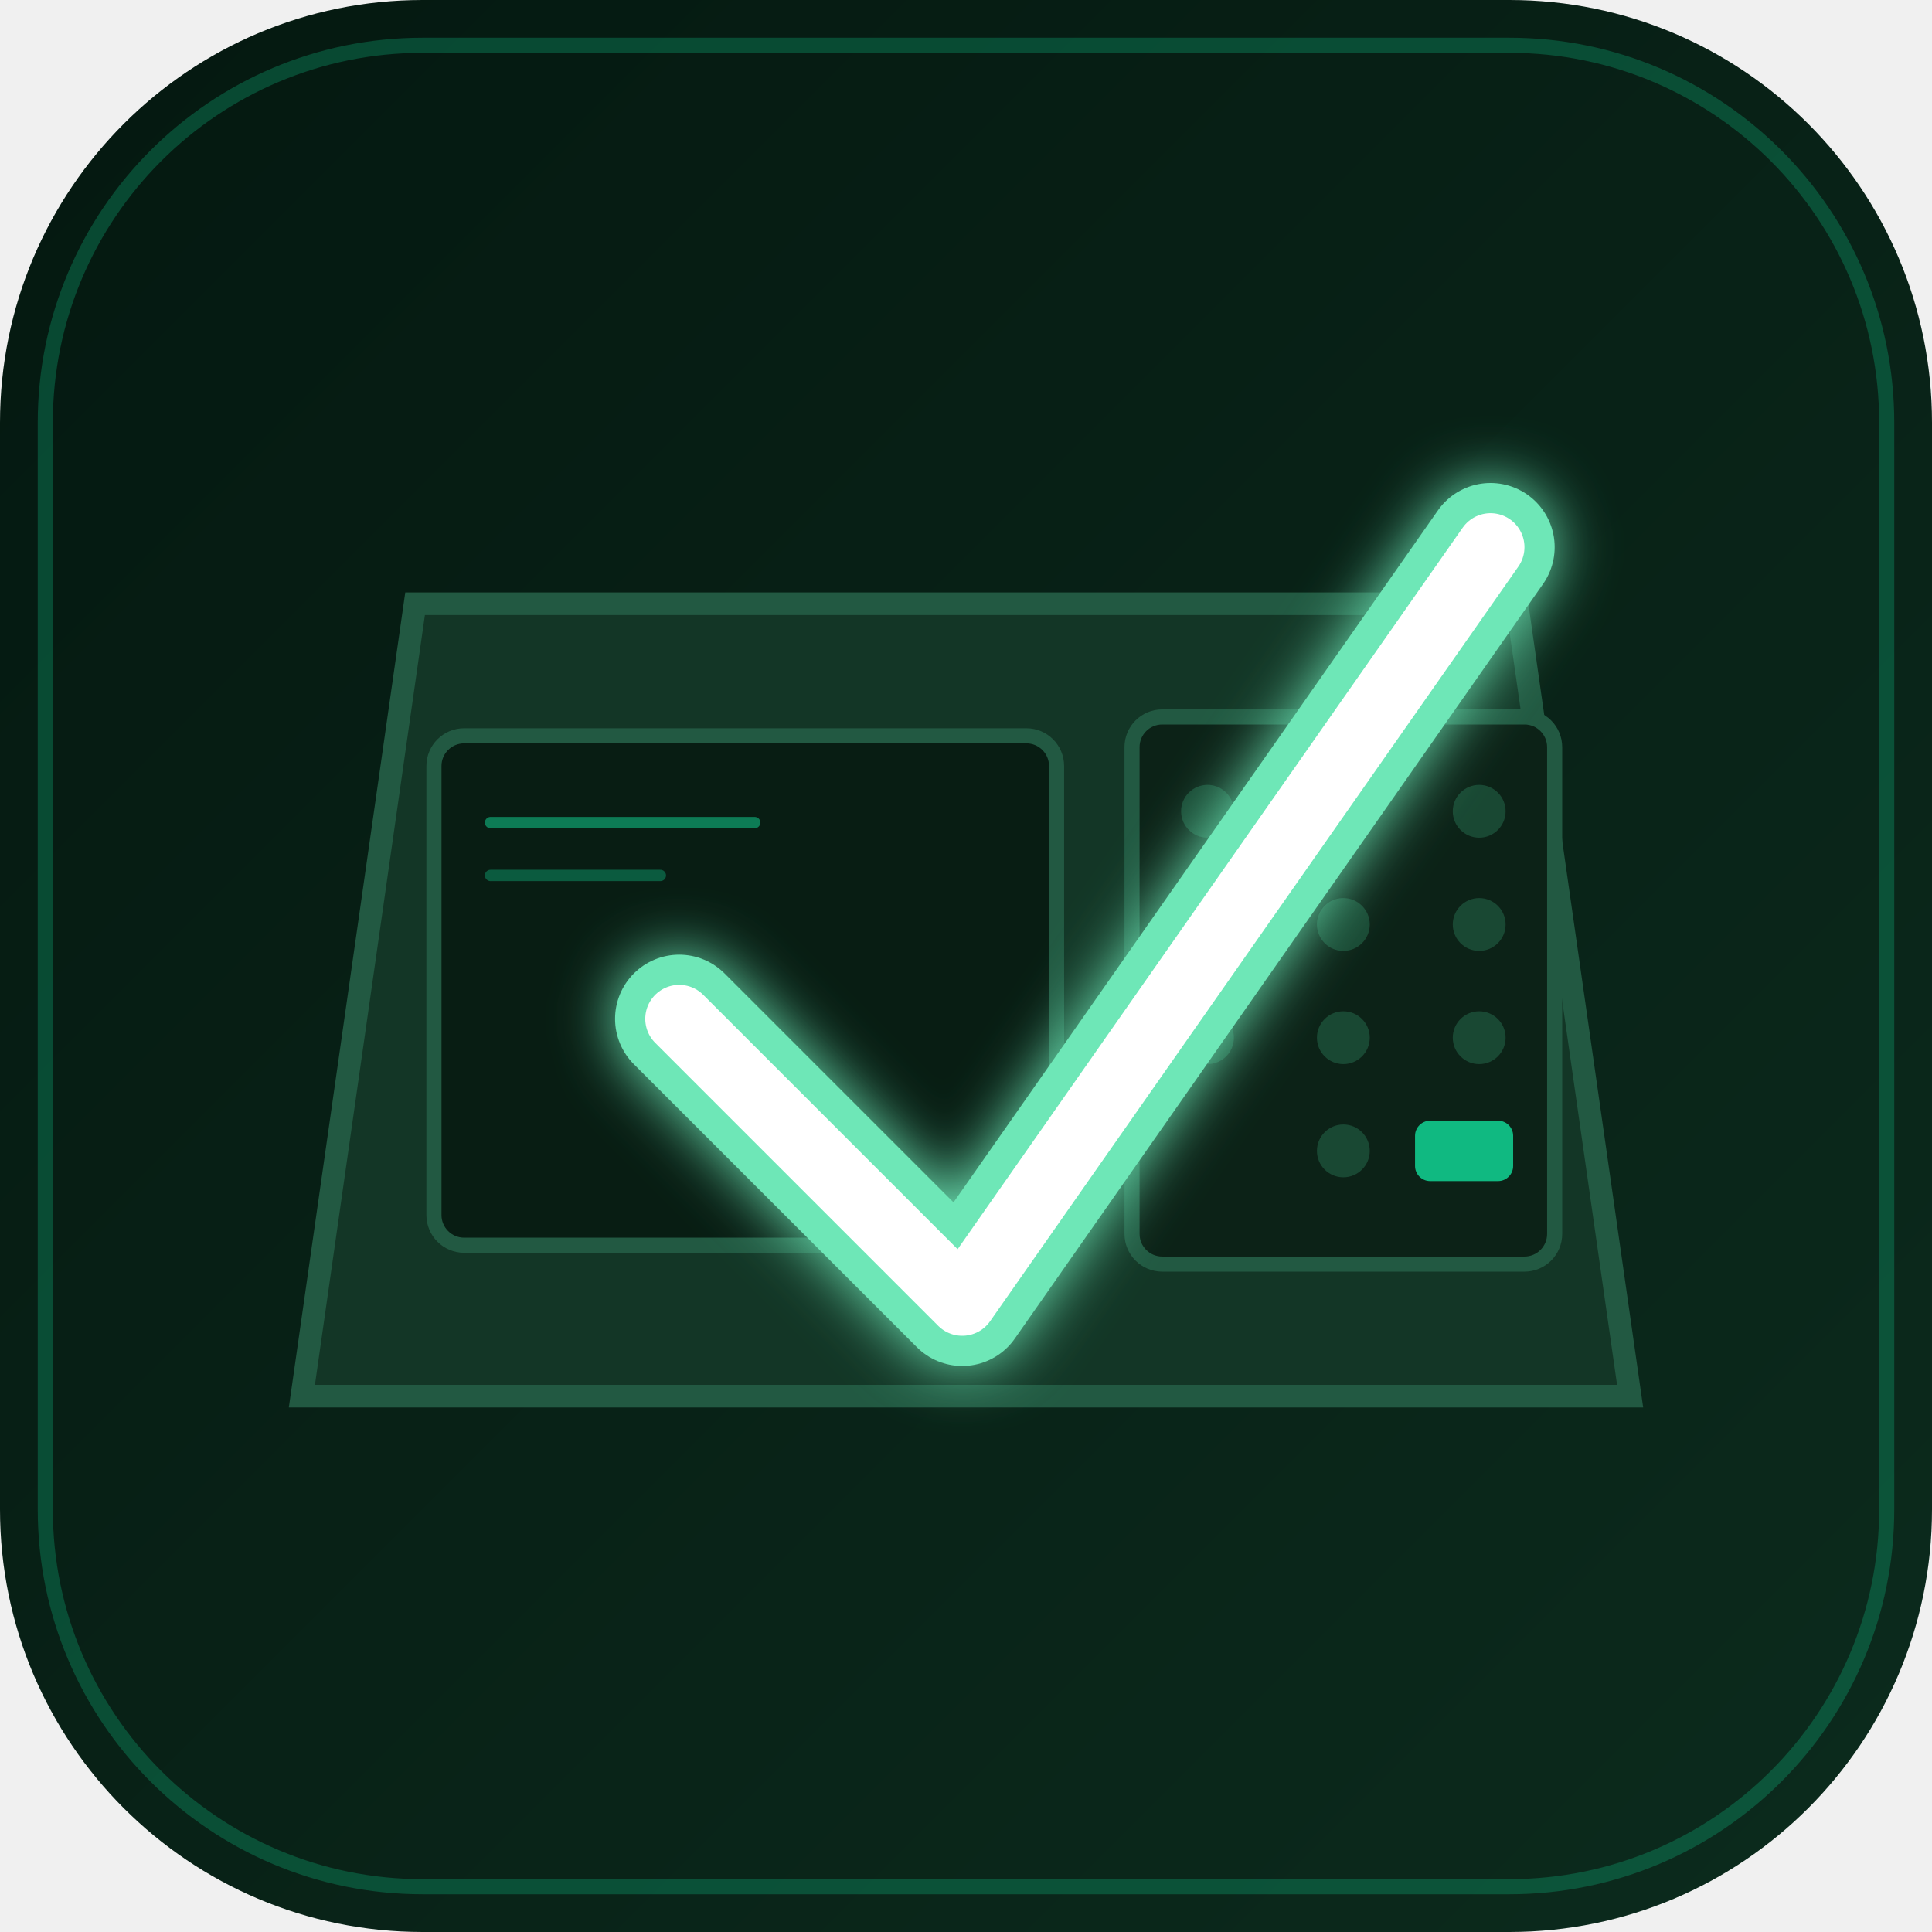
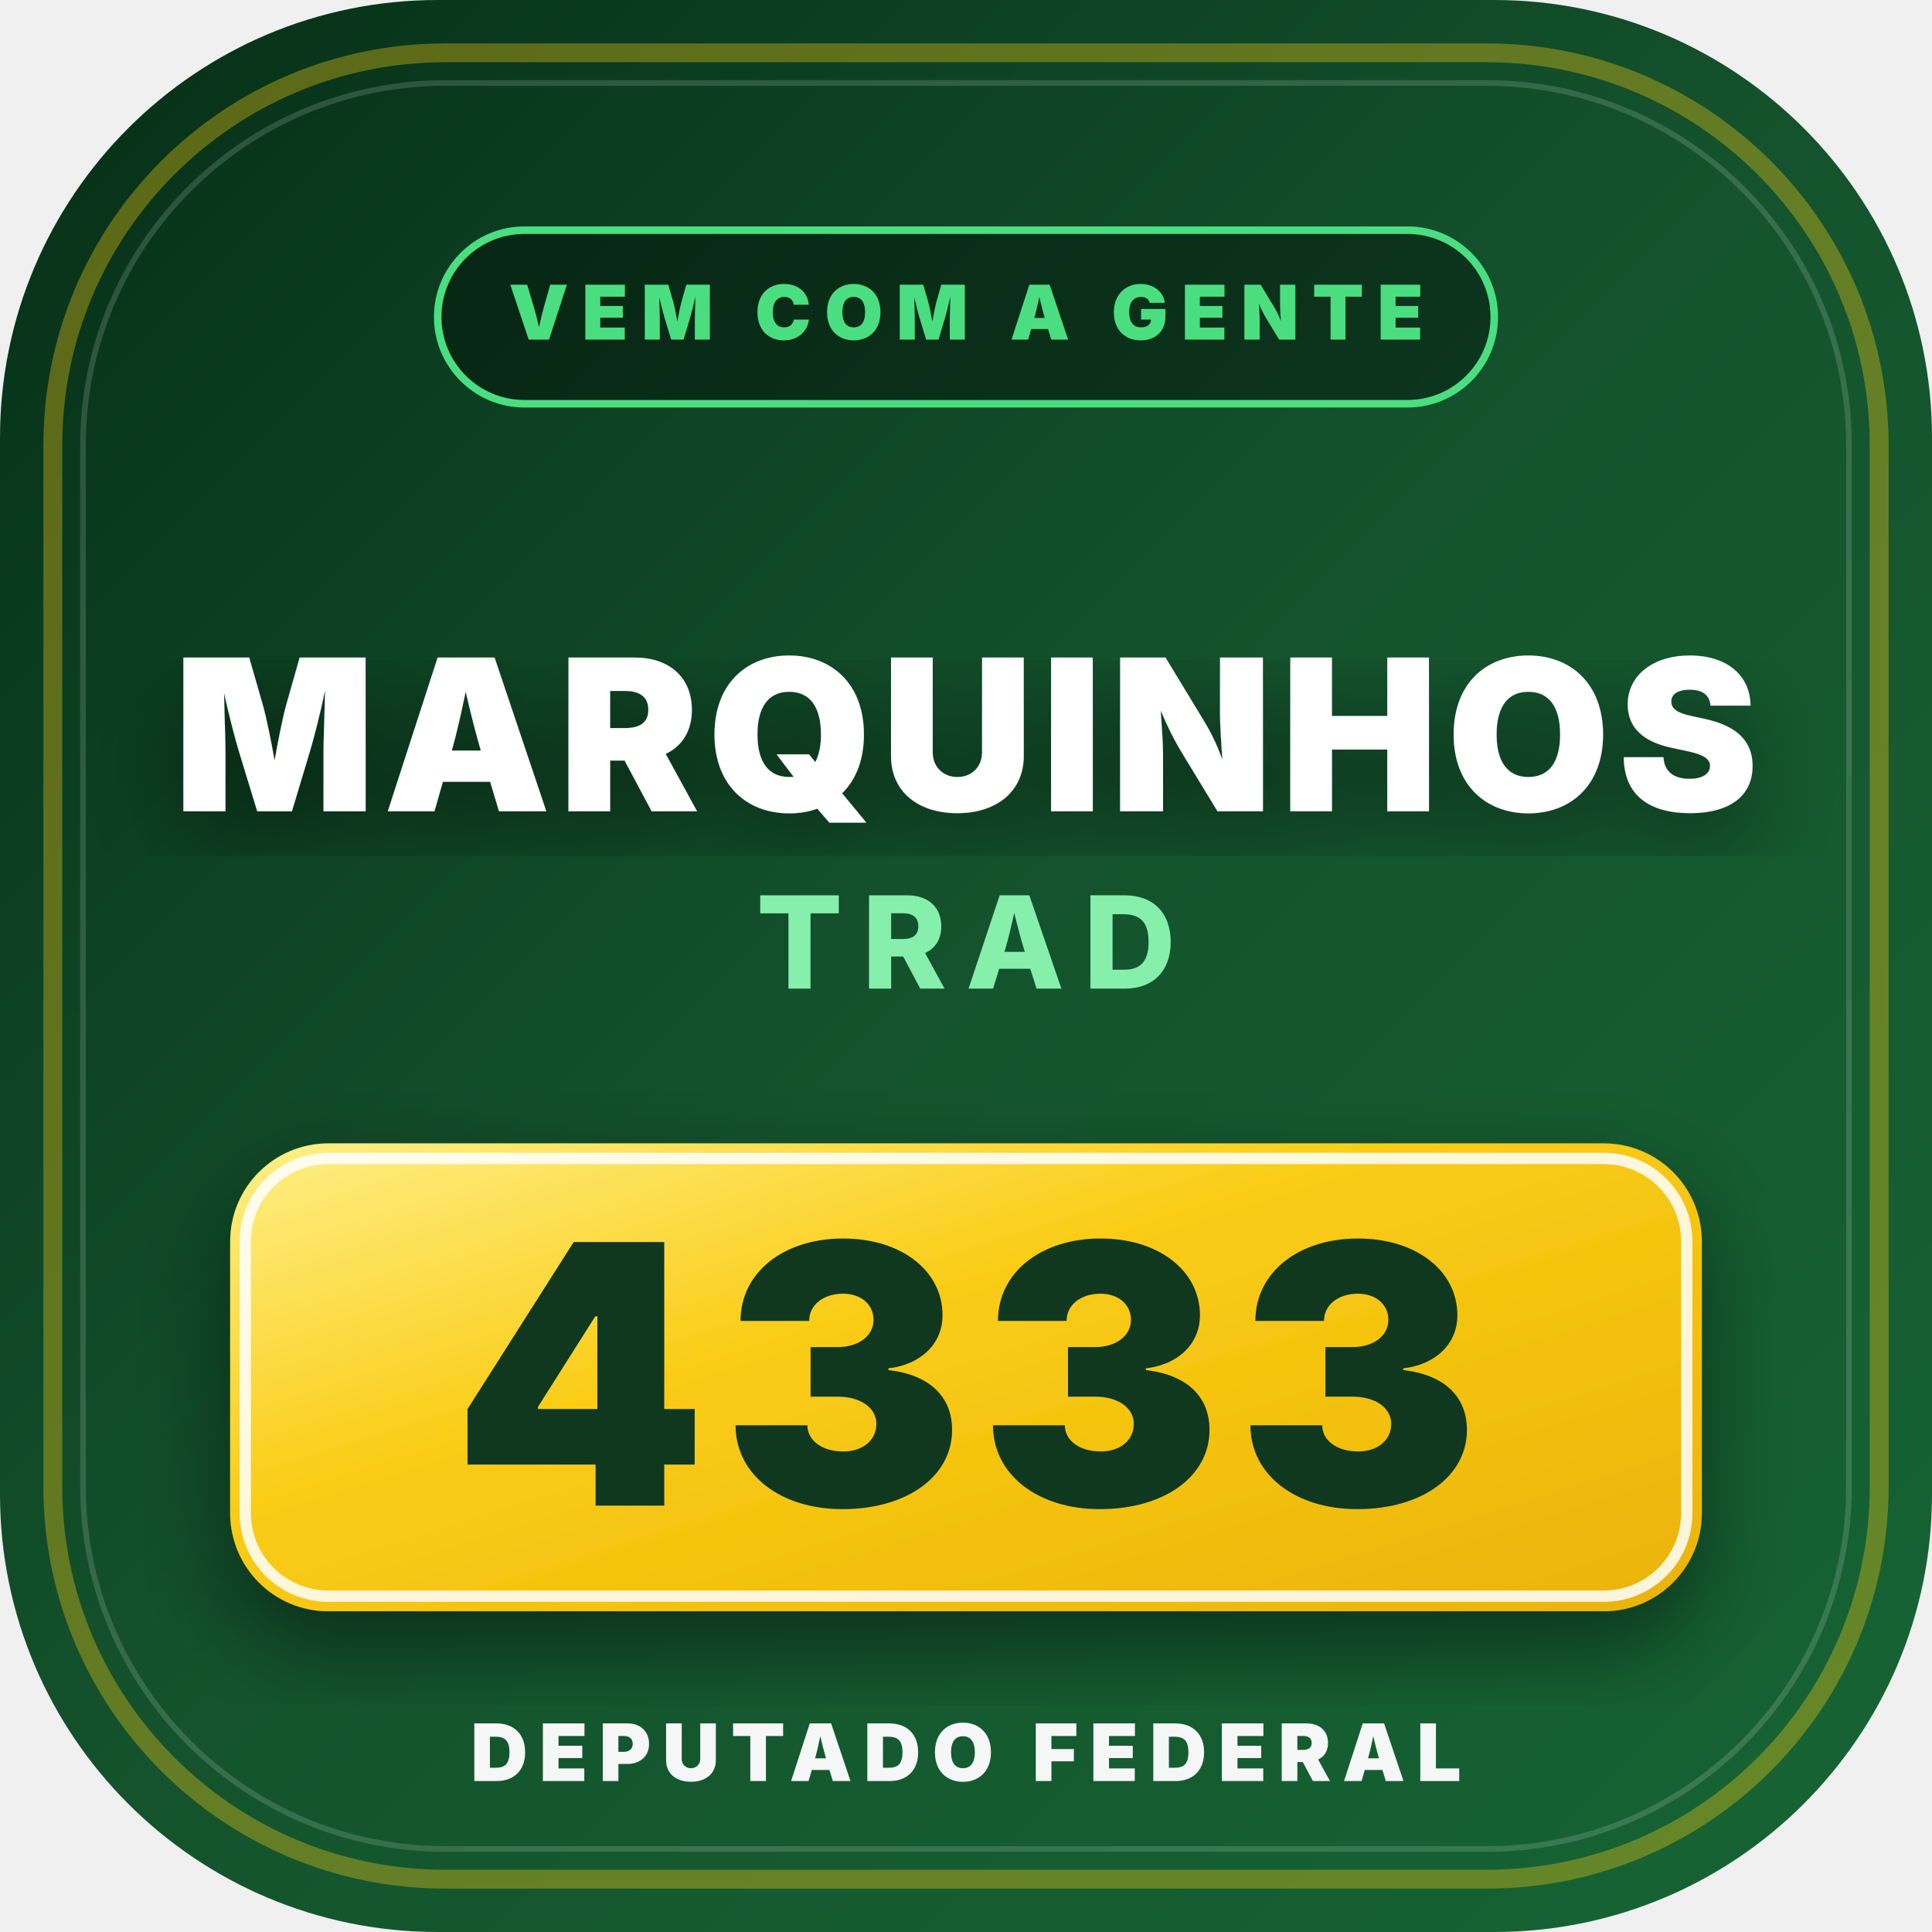
<svg xmlns="http://www.w3.org/2000/svg" viewBox="0 0 512 512">
  <defs>
-     <linearGradient id="bg" x1="0%" y1="0%" x2="100%" y2="100%">
-       <stop offset="0%" stop-color="#041810" />
-       <stop offset="100%" stop-color="#0c2b1d" />
+     <linearGradient id="bgGrad" x1="0%" y1="0%" x2="100%" y2="100%">
+       <stop offset="0%" stop-color="#052e16" />
+       <stop offset="50%" stop-color="#14532d" />
+       <stop offset="100%" stop-color="#166534" />
    </linearGradient>
+     <linearGradient id="goldGrad" x1="0%" y1="0%" x2="100%" y2="100%">
+       <stop offset="0%" stop-color="#fef08a" />
+       <stop offset="40%" stop-color="#facc15" />
+       <stop offset="100%" stop-color="#eab308" />
+     </linearGradient>
+     <linearGradient id="accentGrad" x1="0%" y1="0%" x2="100%" y2="0%">
+       <stop offset="0%" stop-color="#22c55e" />
+       <stop offset="100%" stop-color="#4ade80" />
+     </linearGradient>
+     <filter id="badgeShadow" x="-20%" y="-20%" width="140%" height="140%">
+       <feDropShadow dx="0" dy="10" stdDeviation="12" flood-color="#000" flood-opacity="0.45" />
+     </filter>
    <filter id="glow" x="-20%" y="-20%" width="140%" height="140%">
-       <feGaussianBlur stdDeviation="8" result="blur" />
+       <feGaussianBlur stdDeviation="6" result="blur" />
      <feComposite in="SourceGraphic" in2="blur" operator="over" />
    </filter>
  </defs>
-   <rect width="512" height="512" rx="112" fill="url(#bg)" />
-   <rect x="12" y="12" width="488" height="488" rx="100" fill="none" stroke="#10b981" stroke-width="4" stroke-opacity="0.3" />
-   <path d="M 110 160 L 402 160 L 432 370 L 80 370 Z" fill="#133626" stroke="#225942" stroke-width="6" />
-   <rect x="115" y="195" width="165" height="135" rx="8" fill="#081d13" stroke="#225942" stroke-width="4" />
-   <line x1="130" y1="218" x2="200" y2="218" stroke="#10b981" stroke-width="3" stroke-linecap="round" opacity="0.6" />
-   <line x1="130" y1="232" x2="175" y2="232" stroke="#10b981" stroke-width="3" stroke-linecap="round" opacity="0.4" />
-   <rect x="300" y="190" width="112" height="145" rx="8" fill="#0c2217" stroke="#225942" stroke-width="4" />
-   <circle cx="320" cy="215" r="7" fill="#194833" />
-   <circle cx="356" cy="215" r="7" fill="#194833" />
-   <circle cx="392" cy="215" r="7" fill="#194833" />
-   <circle cx="320" cy="245" r="7" fill="#194833" />
-   <circle cx="356" cy="245" r="7" fill="#194833" />
-   <circle cx="392" cy="245" r="7" fill="#194833" />
-   <circle cx="320" cy="275" r="7" fill="#194833" />
-   <circle cx="356" cy="275" r="7" fill="#194833" />
-   <circle cx="392" cy="275" r="7" fill="#194833" />
-   <circle cx="356" cy="305" r="7" fill="#194833" />
-   <rect x="375" y="297" width="26" height="16" rx="4" fill="#10b981" />
-   <path d="M 180 270 L 255 345 L 395 145" fill="none" stroke="#6ee7b7" stroke-width="34" stroke-linecap="round" stroke-linejoin="round" filter="url(#glow)" />
-   <path d="M 180 270 L 255 345 L 395 145" fill="none" stroke="#ffffff" stroke-width="18" stroke-linecap="round" stroke-linejoin="round" />
+   <rect width="512" height="512" rx="116" fill="url(#bgGrad)" />
+   <rect x="14" y="14" width="484" height="484" rx="104" fill="none" stroke="#facc15" stroke-width="5" stroke-opacity="0.35" />
+   <rect x="22" y="22" width="468" height="468" rx="96" fill="none" stroke="#ffffff" stroke-width="1.5" stroke-opacity="0.15" />
+   <g transform="translate(256, 95)" text-anchor="middle">
+     <rect x="-140" y="-34" width="280" height="46" rx="23" fill="#000000" fill-opacity="0.35" stroke="#4ade80" stroke-width="2" />
+     <text y="-5" font-family="'Outfit', 'Plus Jakarta Sans', system-ui, -apple-system, sans-serif" font-size="20" font-weight="900" fill="#4ade80" letter-spacing="3.5">
+       VEM COM A GENTE
+     </text>
+   </g>
+   <text x="256" y="215" text-anchor="middle" font-family="'Outfit', 'Plus Jakarta Sans', system-ui, -apple-system, sans-serif" font-size="56" font-weight="950" fill="#ffffff" letter-spacing="2" filter="url(#badgeShadow)">
+     MARQUINHOS
+   </text>
+   <text x="256" y="262" text-anchor="middle" font-family="'Outfit', 'Plus Jakarta Sans', system-ui, -apple-system, sans-serif" font-size="34" font-weight="800" fill="#86efac" letter-spacing="5">
+     TRAD
+   </text>
+   <g transform="translate(256, 375)" text-anchor="middle">
+     <rect x="-195" y="-72" width="390" height="124" rx="26" fill="url(#goldGrad)" filter="url(#badgeShadow)" />
+     <rect x="-191" y="-68" width="382" height="116" rx="22" fill="none" stroke="#ffffff" stroke-width="3" stroke-opacity="0.85" />
+     <text y="24" font-family="'Outfit', 'Plus Jakarta Sans', system-ui, -apple-system, sans-serif" font-size="96" font-weight="950" fill="#0f381f" letter-spacing="4">
+       4333
+     </text>
+   </g>
+   <text x="256" y="472" text-anchor="middle" font-family="'Outfit', 'Plus Jakarta Sans', system-ui, -apple-system, sans-serif" font-size="21" font-weight="900" fill="#ffffff" letter-spacing="3" opacity="0.95">
+     DEPUTADO FEDERAL
+   </text>
</svg>
